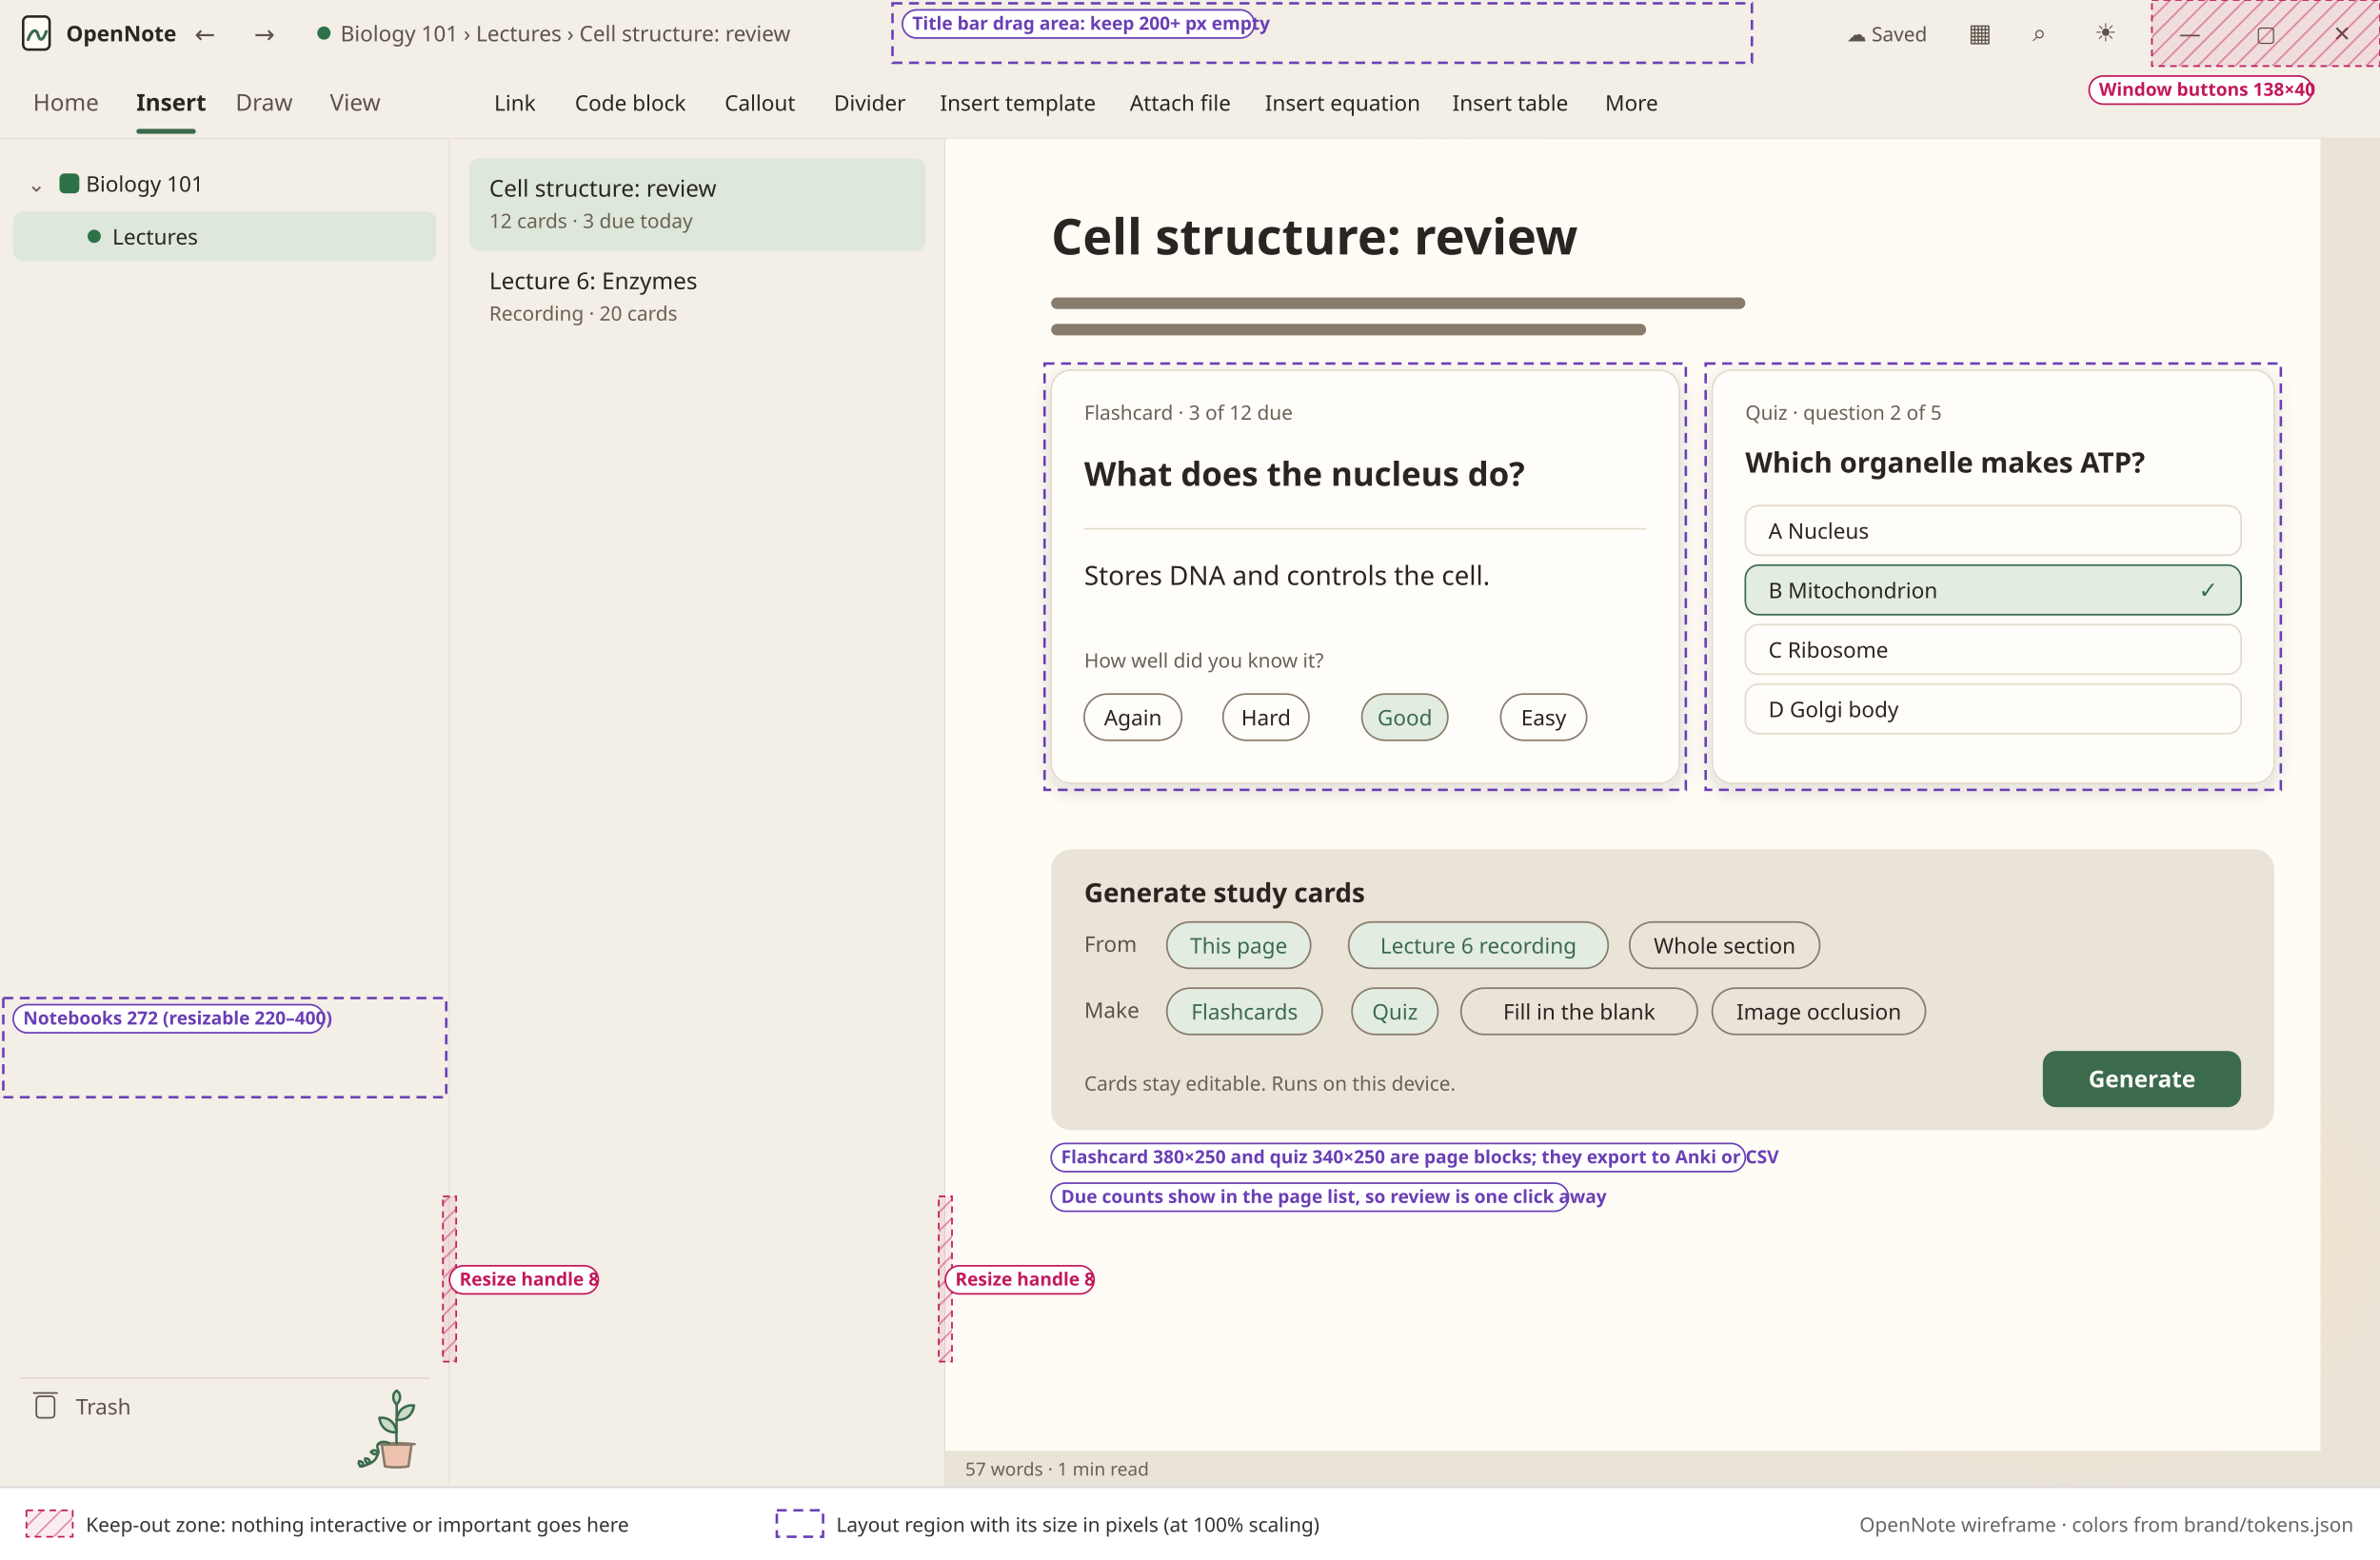
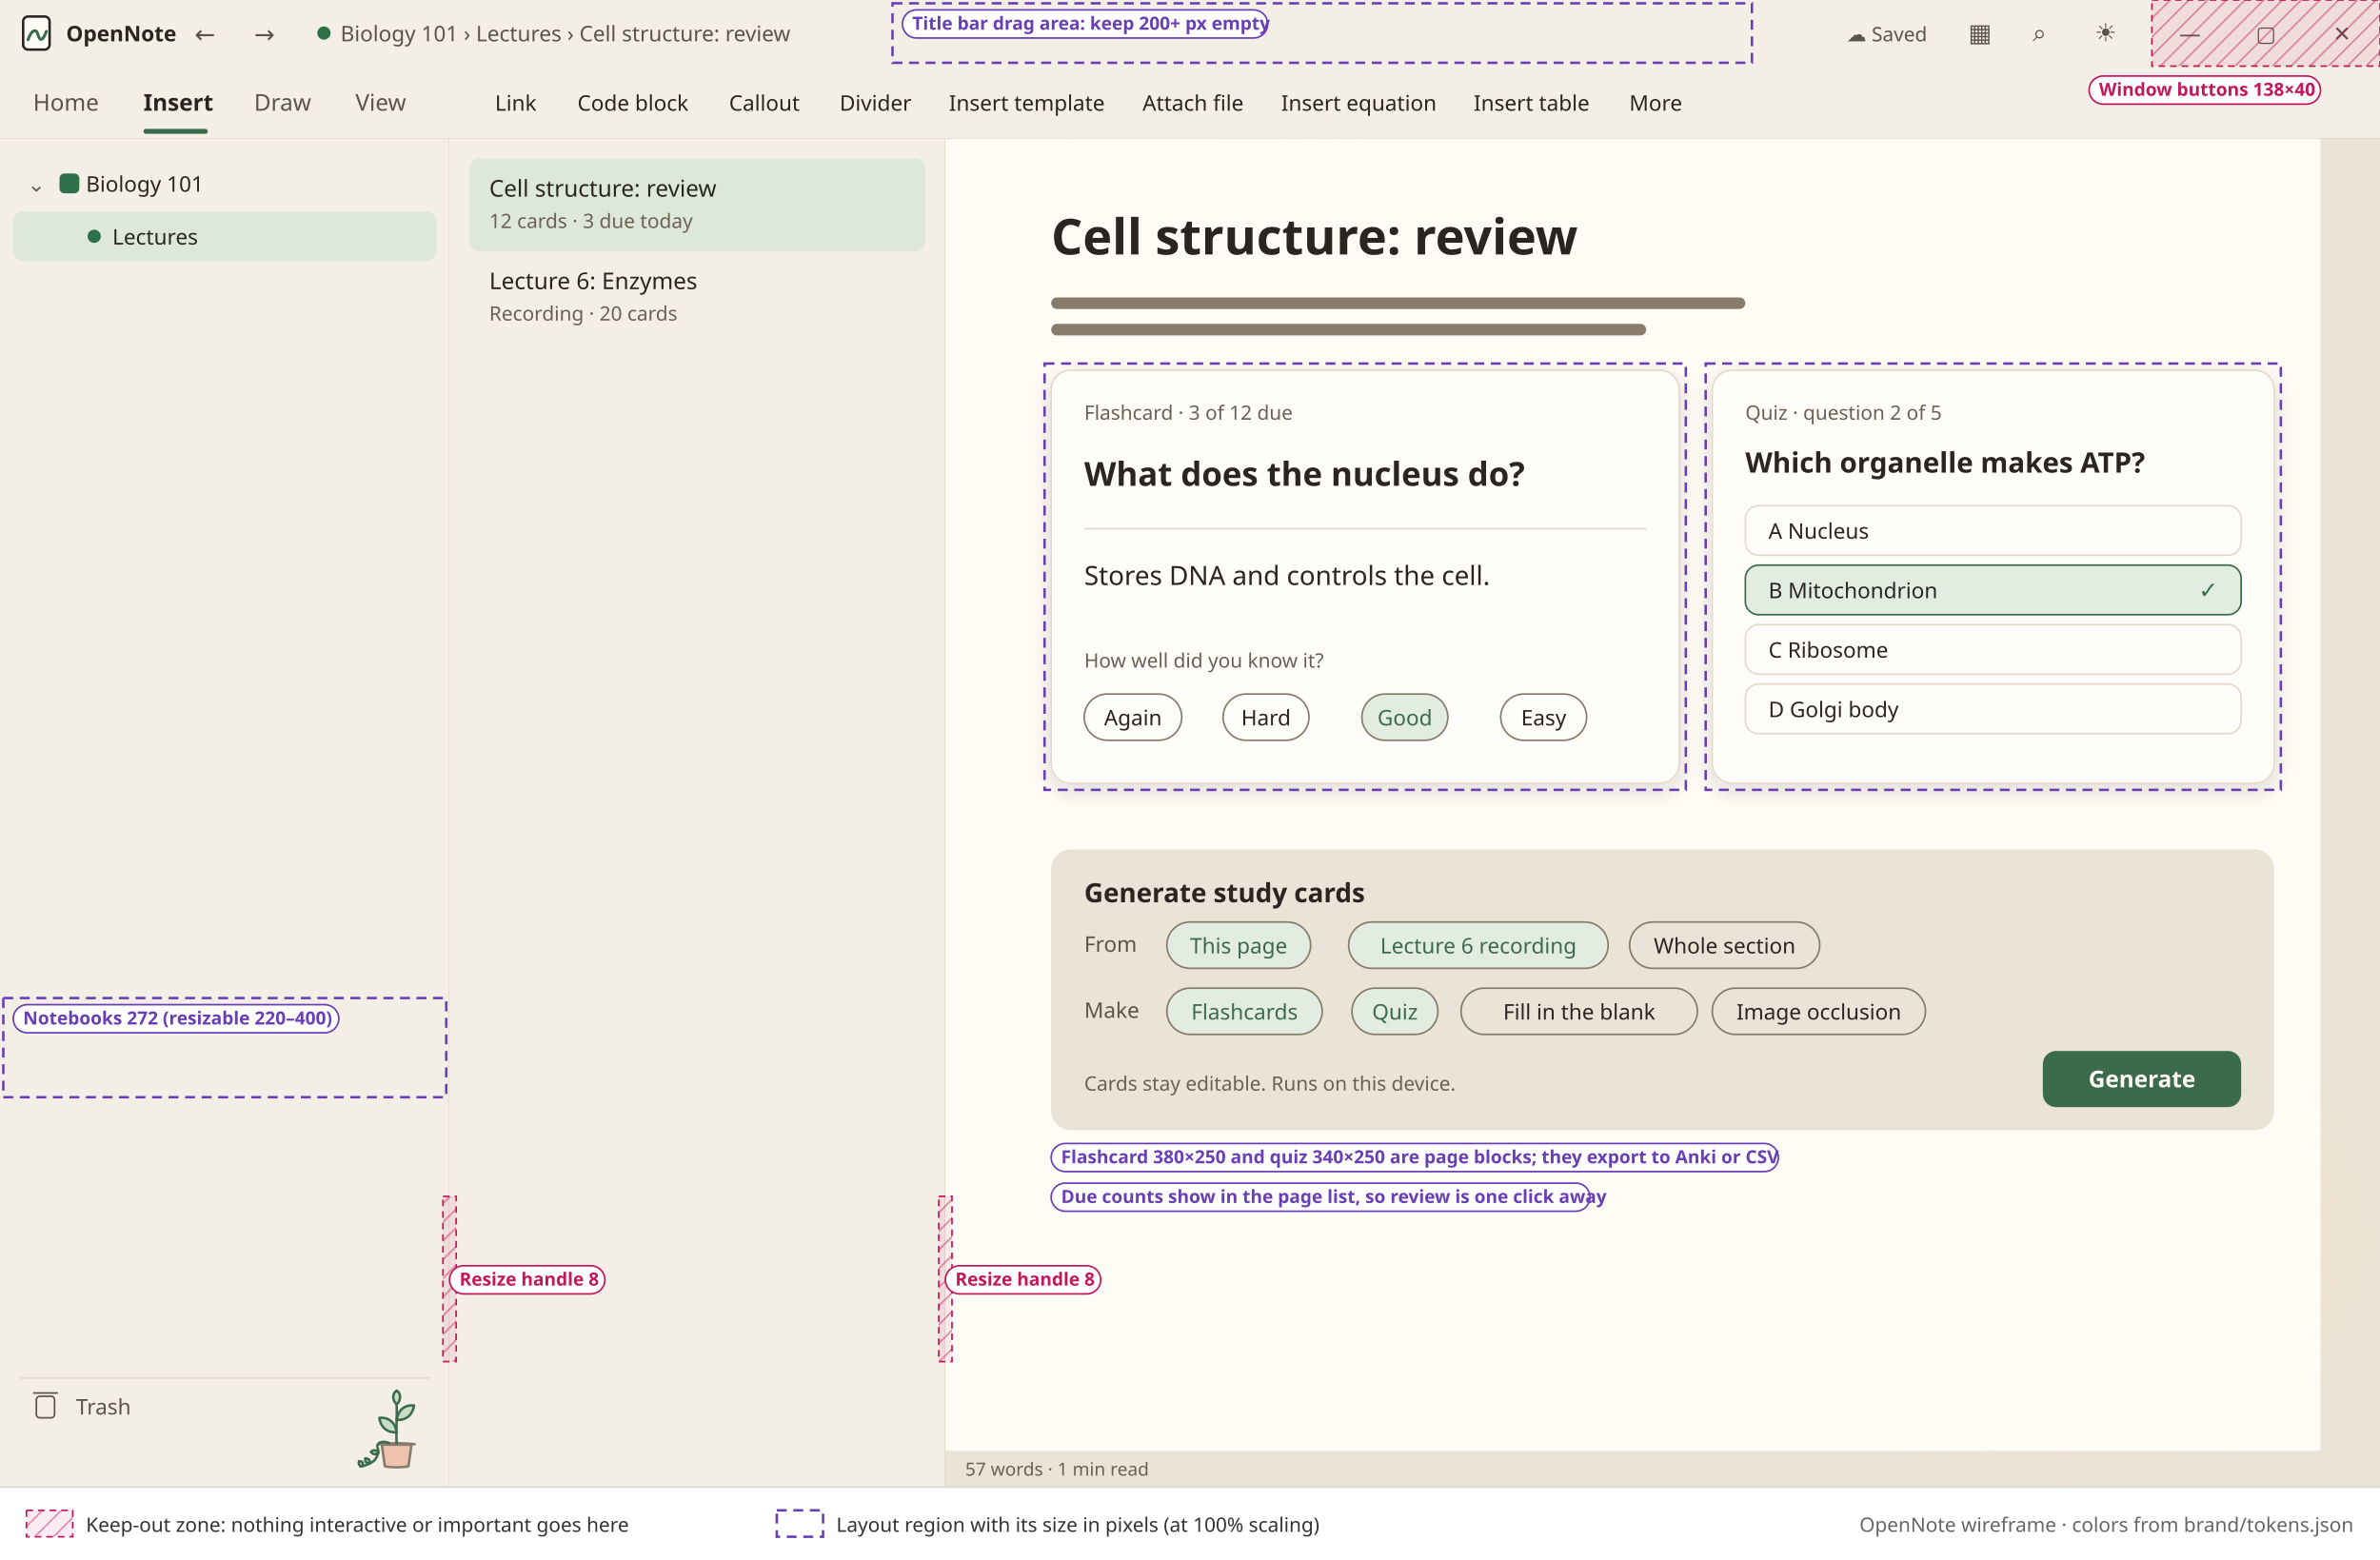
<svg xmlns="http://www.w3.org/2000/svg" viewBox="0 0 1440 944" width="1440" height="944" role="img">
  <defs>
    <pattern id="hatch" width="8" height="8" patternUnits="userSpaceOnUse" patternTransform="rotate(45)">
      <rect width="8" height="8" fill="#C2185B" fill-opacity="0.08" />
      <line x1="0" y1="0" x2="0" y2="8" stroke="#C2185B" stroke-opacity="0.45" stroke-width="2" />
    </pattern>
    <filter id="shadow" x="-10%" y="-10%" width="120%" height="130%">
      <feDropShadow dx="0" dy="4" stdDeviation="6" flood-color="#2B2521" flood-opacity="0.16" />
    </filter>
  </defs>
  <rect x="0" y="0" width="1440" height="900" rx="0" fill="#F3EEE6" />
  <rect x="0" y="0" width="1440" height="40" rx="0" fill="#F3EEE6" />
  <rect x="14" y="10" width="16" height="20" rx="3" fill="#FFFCF6" stroke="#2B2521" stroke-width="1.5" />
  <path d="M17 24c2-6 5-7 6-3s3 4 5-2" fill="none" stroke-linecap="round" stroke-linejoin="round" stroke="#3B6A4D" stroke-width="1.8" />
  <text x="40" y="25" font-size="13" font-weight="600" fill="#2B2521" text-anchor="start" font-family="'Atkinson Hyperlegible Next', 'Segoe UI', system-ui, sans-serif">OpenNote</text>
  <text x="124" y="26" font-size="15" font-weight="400" fill="#5C534A" text-anchor="middle" font-family="'Atkinson Hyperlegible Next', 'Segoe UI', system-ui, sans-serif">←</text>
  <text x="160" y="26" font-size="15" font-weight="400" fill="#5C534A" text-anchor="middle" font-family="'Atkinson Hyperlegible Next', 'Segoe UI', system-ui, sans-serif">→</text>
  <circle cx="196" cy="20" r="4" fill="#2E7048" />
  <text x="206" y="25" font-size="13" font-weight="400" fill="#5C534A" text-anchor="start" font-family="'Atkinson Hyperlegible Next', 'Segoe UI', system-ui, sans-serif">Biology 101  ›  Lectures  ›  Cell structure: review</text>
  <text x="1166" y="25" font-size="12" font-weight="400" fill="#5C534A" text-anchor="end" font-family="'Atkinson Hyperlegible Next', 'Segoe UI', system-ui, sans-serif">☁ Saved</text>
  <text x="1198" y="25" font-size="15" font-weight="400" fill="#5C534A" text-anchor="middle" font-family="'Atkinson Hyperlegible Next', 'Segoe UI', system-ui, sans-serif">▦</text>
  <text x="1234" y="25" font-size="15" font-weight="400" fill="#5C534A" text-anchor="middle" font-family="'Atkinson Hyperlegible Next', 'Segoe UI', system-ui, sans-serif">⌕</text>
  <text x="1274" y="25" font-size="15" font-weight="400" fill="#5C534A" text-anchor="middle" font-family="'Atkinson Hyperlegible Next', 'Segoe UI', system-ui, sans-serif">☀</text>
  <text x="1325" y="25" font-size="13" font-weight="400" fill="#5C534A" text-anchor="middle" font-family="'Atkinson Hyperlegible Next', 'Segoe UI', system-ui, sans-serif">—</text>
  <text x="1371" y="25" font-size="13" font-weight="400" fill="#5C534A" text-anchor="middle" font-family="'Atkinson Hyperlegible Next', 'Segoe UI', system-ui, sans-serif">▢</text>
  <text x="1417" y="25" font-size="13" font-weight="400" fill="#5C534A" text-anchor="middle" font-family="'Atkinson Hyperlegible Next', 'Segoe UI', system-ui, sans-serif">✕</text>
  <rect x="0" y="40" width="1440" height="44" rx="0" fill="#F3EEE6" />
  <line x1="0" y1="84" x2="1440" y2="84" stroke="#E3DACC" />
  <text x="20" y="67" font-size="14" font-weight="400" fill="#5C534A" text-anchor="start" font-family="'Atkinson Hyperlegible Next', 'Segoe UI', system-ui, sans-serif">Home</text>
-   <text x="82.5" y="67" font-size="14" font-weight="600" fill="#2B2521" text-anchor="start" font-family="'Atkinson Hyperlegible Next', 'Segoe UI', system-ui, sans-serif">Insert</text>
-   <rect x="82.5" y="78" width="36" height="3" rx="1.5" fill="#3B6A4D" />
-   <text x="142.5" y="67" font-size="14" font-weight="400" fill="#5C534A" text-anchor="start" font-family="'Atkinson Hyperlegible Next', 'Segoe UI', system-ui, sans-serif">Draw</text>
-   <text x="199.6" y="67" font-size="14" font-weight="400" fill="#5C534A" text-anchor="start" font-family="'Atkinson Hyperlegible Next', 'Segoe UI', system-ui, sans-serif">View</text>
-   <g data-fit="6" data-center="both">
-     <rect x="290" y="48" width="43.1" height="28" rx="8" fill="none" />
-     <text x="311.55" y="67" font-size="13" font-weight="400" fill="#2B2521" text-anchor="middle" font-family="'Atkinson Hyperlegible Next', 'Segoe UI', system-ui, sans-serif">Link</text>
-   </g>
-   <g data-fit="6" data-center="both">
-     <rect x="339.1" y="48" width="84.6" height="28" rx="8" fill="none" />
-     <text x="381.4" y="67" font-size="13" font-weight="400" fill="#2B2521" text-anchor="middle" font-family="'Atkinson Hyperlegible Next', 'Segoe UI', system-ui, sans-serif">Code block</text>
-   </g>
-   <g data-fit="6" data-center="both">
-     <rect x="429.7" y="48" width="60.3" height="28" rx="8" fill="none" />
-     <text x="459.85" y="67" font-size="13" font-weight="400" fill="#2B2521" text-anchor="middle" font-family="'Atkinson Hyperlegible Next', 'Segoe UI', system-ui, sans-serif">Callout</text>
-   </g>
-   <g data-fit="6" data-center="both">
-     <rect x="496" y="48" width="60.6" height="28" rx="8" fill="none" />
-     <text x="526.3" y="67" font-size="13" font-weight="400" fill="#2B2521" text-anchor="middle" font-family="'Atkinson Hyperlegible Next', 'Segoe UI', system-ui, sans-serif">Divider</text>
-   </g>
-   <g data-fit="6" data-center="both">
-     <rect x="562.6" y="48" width="106.6" height="28" rx="8" fill="none" />
-     <text x="615.9" y="67" font-size="13" font-weight="400" fill="#2B2521" text-anchor="middle" font-family="'Atkinson Hyperlegible Next', 'Segoe UI', system-ui, sans-serif">Insert template</text>
-   </g>
-   <g data-fit="6" data-center="both">
-     <rect x="675.2" y="48" width="77.9" height="28" rx="8" fill="none" />
-     <text x="714.15" y="67" font-size="13" font-weight="400" fill="#2B2521" text-anchor="middle" font-family="'Atkinson Hyperlegible Next', 'Segoe UI', system-ui, sans-serif">Attach file</text>
-   </g>
-   <g data-fit="6" data-center="both">
-     <rect x="759.1" y="48" width="106.6" height="28" rx="8" fill="none" />
-     <text x="812.4" y="67" font-size="13" font-weight="400" fill="#2B2521" text-anchor="middle" font-family="'Atkinson Hyperlegible Next', 'Segoe UI', system-ui, sans-serif">Insert equation</text>
-   </g>
-   <g data-fit="6" data-center="both">
-     <rect x="871.7" y="48" width="84.2" height="28" rx="8" fill="none" />
-     <text x="913.8" y="67" font-size="13" font-weight="400" fill="#2B2521" text-anchor="middle" font-family="'Atkinson Hyperlegible Next', 'Segoe UI', system-ui, sans-serif">Insert table</text>
-   </g>
-   <g data-fit="6" data-center="both">
-     <rect x="961.9" y="48" width="50.6" height="28" rx="8" fill="none" />
-     <text x="987.2" y="67" font-size="13" font-weight="400" fill="#2B2521" text-anchor="middle" font-family="'Atkinson Hyperlegible Next', 'Segoe UI', system-ui, sans-serif">More</text>
+   <text x="86.8" y="67" font-size="14" font-weight="600" fill="#2B2521" text-anchor="start" font-family="'Atkinson Hyperlegible Next', 'Segoe UI', system-ui, sans-serif">Insert</text>
+   <rect x="86.8" y="78" width="38.9" height="3" rx="1.5" fill="#3B6A4D" />
+   <text x="153.7" y="67" font-size="14" font-weight="400" fill="#5C534A" text-anchor="start" font-family="'Atkinson Hyperlegible Next', 'Segoe UI', system-ui, sans-serif">Draw</text>
+   <text x="215.1" y="67" font-size="14" font-weight="400" fill="#5C534A" text-anchor="start" font-family="'Atkinson Hyperlegible Next', 'Segoe UI', system-ui, sans-serif">View</text>
+   <g data-fit="6" data-center="both">
+     <rect x="290" y="48" width="44.1" height="28" rx="8" fill="none" />
+     <text x="312.05" y="67" font-size="13" font-weight="400" fill="#2B2521" text-anchor="middle" font-family="'Atkinson Hyperlegible Next', 'Segoe UI', system-ui, sans-serif">Link</text>
+   </g>
+   <g data-fit="6" data-center="both">
+     <rect x="340.1" y="48" width="85.7" height="28" rx="8" fill="none" />
+     <text x="382.95" y="67" font-size="13" font-weight="400" fill="#2B2521" text-anchor="middle" font-family="'Atkinson Hyperlegible Next', 'Segoe UI', system-ui, sans-serif">Code block</text>
+   </g>
+   <g data-fit="6" data-center="both">
+     <rect x="431.8" y="48" width="61.4" height="28" rx="8" fill="none" />
+     <text x="462.5" y="67" font-size="13" font-weight="400" fill="#2B2521" text-anchor="middle" font-family="'Atkinson Hyperlegible Next', 'Segoe UI', system-ui, sans-serif">Callout</text>
+   </g>
+   <g data-fit="6" data-center="both">
+     <rect x="499.2" y="48" width="61.1" height="28" rx="8" fill="none" />
+     <text x="529.75" y="67" font-size="13" font-weight="400" fill="#2B2521" text-anchor="middle" font-family="'Atkinson Hyperlegible Next', 'Segoe UI', system-ui, sans-serif">Divider</text>
+   </g>
+   <g data-fit="6" data-center="both">
+     <rect x="566.3" y="48" width="110" height="28" rx="8" fill="none" />
+     <text x="621.3" y="67" font-size="13" font-weight="400" fill="#2B2521" text-anchor="middle" font-family="'Atkinson Hyperlegible Next', 'Segoe UI', system-ui, sans-serif">Insert template</text>
+   </g>
+   <g data-fit="6" data-center="both">
+     <rect x="682.3" y="48" width="79.1" height="28" rx="8" fill="none" />
+     <text x="721.85" y="67" font-size="13" font-weight="400" fill="#2B2521" text-anchor="middle" font-family="'Atkinson Hyperlegible Next', 'Segoe UI', system-ui, sans-serif">Attach file</text>
+   </g>
+   <g data-fit="6" data-center="both">
+     <rect x="767.4" y="48" width="109.6" height="28" rx="8" fill="none" />
+     <text x="822.2" y="67" font-size="13" font-weight="400" fill="#2B2521" text-anchor="middle" font-family="'Atkinson Hyperlegible Next', 'Segoe UI', system-ui, sans-serif">Insert equation</text>
+   </g>
+   <g data-fit="6" data-center="both">
+     <rect x="883" y="48" width="87.4" height="28" rx="8" fill="none" />
+     <text x="926.7" y="67" font-size="13" font-weight="400" fill="#2B2521" text-anchor="middle" font-family="'Atkinson Hyperlegible Next', 'Segoe UI', system-ui, sans-serif">Insert table</text>
+   </g>
+   <g data-fit="6" data-center="both">
+     <rect x="976.4" y="48" width="50.8" height="28" rx="8" fill="none" />
+     <text x="1001.8" y="67" font-size="13" font-weight="400" fill="#2B2521" text-anchor="middle" font-family="'Atkinson Hyperlegible Next', 'Segoe UI', system-ui, sans-serif">More</text>
  </g>
  <rect x="0" y="84" width="272" height="816" rx="0" fill="#F3EEE6" />
  <line x1="272" y1="84" x2="272" y2="900" stroke="#E3DACC" />
  <text x="22" y="116" font-size="13" font-weight="400" fill="#6B6054" text-anchor="middle" font-family="'Atkinson Hyperlegible Next', 'Segoe UI', system-ui, sans-serif">⌄</text>
  <rect x="36" y="105" width="12" height="12" rx="3" fill="#2E7048" />
  <text x="52" y="116" font-size="13" font-weight="400" fill="#2B2521" text-anchor="start" font-family="'Atkinson Hyperlegible Next', 'Segoe UI', system-ui, sans-serif">Biology 101</text>
  <rect x="8" y="128" width="256" height="30" rx="6" fill="#DDE8DA" />
  <circle cx="57" cy="143" r="4" fill="#2E7048" />
  <text x="68" y="148" font-size="13" font-weight="400" fill="#2B2521" text-anchor="start" font-family="'Atkinson Hyperlegible Next', 'Segoe UI', system-ui, sans-serif">Lectures</text>
  <line x1="12" y1="834" x2="260" y2="834" stroke="#E3DACC" />
  <rect x="22" y="845" width="11" height="13" rx="2" fill="none" stroke="#5C534A" stroke-width="1" />
  <line x1="20" y1="843" x2="35" y2="843" stroke="#5C534A" />
  <text x="46" y="856" font-size="13" font-weight="400" fill="#5C534A" text-anchor="start" font-family="'Atkinson Hyperlegible Next', 'Segoe UI', system-ui, sans-serif">Trash</text>
  <g data-part="plant-pot" fill="none" stroke="#877B6C" stroke-linecap="round" stroke-linejoin="round">
    <g data-part="plant" transform="translate(216 840.5063) scale(0.75)" stroke-width="2">
      <path d="M20 45H44L41.5 62.5C36 63.6 28 63.6 22.5 62.5Z" fill="#EDC3AF" data-part="pot" />
      <path d="M17.5 44.6C28 43.6 37 43.6 46.5 44.6" />
      <path d="M32 44C31.4 34 32.4 23 32 12" stroke="#3B6A4D" />
      <path d="M26 43.8C22 41.8 16.6 42.6 16.4 46.2 16.6 48.6 17.6 49.8 17.2 51.4 16.6 54 15 57.4 12.4 59 9 61 6 62.4 2.6 62.6" stroke="#3B6A4D" />
      <path d="M32 35C24 35.6 19 30.6 18 23.4 26 22.6 31 27.6 32 35Z" fill="#C8DCC6" stroke="#3B6A4D" />
      <path d="M32 25C40 25.6 45 20.6 46 13.4 38 12.6 33 17.6 32 25Z" fill="#C8DCC6" stroke="#3B6A4D" />
      <path d="M32 12.6C28 8.6 28.6 3.6 32 1.4 35.4 3.6 36 8.6 32 12.6Z" fill="#C8DCC6" stroke="#3B6A4D" />
      <path d="M17.2 51.4Q14.5 48 11.2 50.8Q14 54.3 17.2 51.4Z" fill="#C8DCC6" stroke="#3B6A4D" />
      <path d="M10.4 60.1Q10.7 56 6.6 56.1Q6.3 60.2 10.4 60.1Z" fill="#C8DCC6" stroke="#3B6A4D" />
      <path d="M4.6 62.4Q5.8 58.5 1.7 58.3Q0.5 62.2 4.6 62.4Z" fill="#C8DCC6" stroke="#3B6A4D" />
    </g>
  </g>
  <rect x="272" y="84" width="300" height="816" rx="0" fill="#F3EEE6" />
  <line x1="572" y1="84" x2="572" y2="900" stroke="#E3DACC" />
  <rect x="284" y="96" width="276" height="56" rx="6" fill="#DDE8DA" />
  <text x="296" y="119" font-size="14" font-weight="500" fill="#2B2521" text-anchor="start" font-family="'Atkinson Hyperlegible Next', 'Segoe UI', system-ui, sans-serif">Cell structure: review</text>
  <text x="296" y="138" font-size="12" font-weight="400" fill="#6B6054" text-anchor="start" font-family="'Atkinson Hyperlegible Next', 'Segoe UI', system-ui, sans-serif">12 cards · 3 due today</text>
  <text x="296" y="175" font-size="14" font-weight="500" fill="#2B2521" text-anchor="start" font-family="'Atkinson Hyperlegible Next', 'Segoe UI', system-ui, sans-serif">Lecture 6: Enzymes</text>
  <text x="296" y="194" font-size="12" font-weight="400" fill="#6B6054" text-anchor="start" font-family="'Atkinson Hyperlegible Next', 'Segoe UI', system-ui, sans-serif">Recording · 20 cards</text>
  <defs>
    <radialGradient id="ambient9" cx="0" cy="0" r="1" gradientUnits="userSpaceOnUse" gradientTransform="translate(572 84) scale(608 653)">
      <stop offset="0" stop-color="#FFF0D4" />
      <stop offset="1" stop-color="#FFF0D4" stop-opacity="0" />
    </radialGradient>
    <radialGradient id="ambient9p">
      <stop offset="0" stop-color="#FCE4B8" />
      <stop offset="1" stop-color="#FCE4B8" stop-opacity="0" />
    </radialGradient>
  </defs>
  <rect x="572" y="84" width="868" height="816" rx="0" fill="#EAE3D8" />
  <rect x="572" y="84" width="868" height="816" fill="url(#ambient9)" />
  <ellipse cx="1250" cy="750" rx="210" ry="150" fill="url(#ambient9p)" opacity="0.9" />
  <rect x="572" y="84" width="832" height="794" rx="0" fill="#FFFCF6" />
  <text x="584" y="893" font-size="11" font-weight="400" fill="#6B6054" text-anchor="start" font-family="'Atkinson Hyperlegible Next', 'Segoe UI', system-ui, sans-serif">57 words · 1 min read</text>
  <text x="636" y="154" font-size="30" font-weight="600" fill="#2B2521" text-anchor="start" font-family="'Atkinson Hyperlegible Next', 'Segoe UI', system-ui, sans-serif">Cell structure: review</text>
  <rect x="636" y="180" width="420" height="7" rx="3.5" fill="#877B6C" />
  <rect x="636" y="196" width="360" height="7" rx="3.5" fill="#877B6C" />
  <rect x="636" y="224" width="380" height="250" rx="12" fill="#FFFDF9" stroke="#E3DACC" stroke-width="1" filter="url(#shadow)" />
  <text x="656" y="254" font-size="12" font-weight="400" fill="#6B6054" text-anchor="start" font-family="'Atkinson Hyperlegible Next', 'Segoe UI', system-ui, sans-serif">Flashcard · 3 of 12 due</text>
  <text x="656" y="294" font-size="20" font-weight="600" fill="#2B2521" text-anchor="start" font-family="'Atkinson Hyperlegible Next', 'Segoe UI', system-ui, sans-serif">What does the nucleus do?</text>
  <line x1="656" y1="320" x2="996" y2="320" stroke="#E3DACC" />
  <text x="656" y="354" font-size="16" font-weight="400" fill="#2B2521" text-anchor="start" font-family="'Atkinson Hyperlegible Next', 'Segoe UI', system-ui, sans-serif">Stores DNA and controls the cell.</text>
  <text x="656" y="404" font-size="12" font-weight="400" fill="#6B6054" text-anchor="start" font-family="'Atkinson Hyperlegible Next', 'Segoe UI', system-ui, sans-serif">How well did you know it?</text>
  <g data-fit="6" data-center="both">
    <rect x="656" y="420" width="59" height="28" rx="14" fill="none" stroke="#877B6C" stroke-width="1" />
    <text x="685.5" y="439" font-size="13" font-weight="400" fill="#2B2521" text-anchor="middle" font-family="'Atkinson Hyperlegible Next', 'Segoe UI', system-ui, sans-serif">Again</text>
  </g>
  <g data-fit="6" data-center="both">
    <rect x="740" y="420" width="52" height="28" rx="14" fill="none" stroke="#877B6C" stroke-width="1" />
    <text x="766" y="439" font-size="13" font-weight="400" fill="#2B2521" text-anchor="middle" font-family="'Atkinson Hyperlegible Next', 'Segoe UI', system-ui, sans-serif">Hard</text>
  </g>
  <g data-fit="6" data-center="both">
    <rect x="824" y="420" width="52" height="28" rx="14" fill="#E2ECE1" stroke="#877B6C" stroke-width="1" />
    <text x="850" y="439" font-size="13" font-weight="400" fill="#3B6A4D" text-anchor="middle" font-family="'Atkinson Hyperlegible Next', 'Segoe UI', system-ui, sans-serif">Good</text>
  </g>
  <g data-fit="6" data-center="both">
    <rect x="908" y="420" width="52" height="28" rx="14" fill="none" stroke="#877B6C" stroke-width="1" />
    <text x="934" y="439" font-size="13" font-weight="400" fill="#2B2521" text-anchor="middle" font-family="'Atkinson Hyperlegible Next', 'Segoe UI', system-ui, sans-serif">Easy</text>
  </g>
  <rect x="1036" y="224" width="340" height="250" rx="12" fill="#FFFDF9" stroke="#E3DACC" stroke-width="1" filter="url(#shadow)" />
  <text x="1056" y="254" font-size="12" font-weight="400" fill="#6B6054" text-anchor="start" font-family="'Atkinson Hyperlegible Next', 'Segoe UI', system-ui, sans-serif">Quiz · question 2 of 5</text>
  <text x="1056" y="286" font-size="17" font-weight="600" fill="#2B2521" text-anchor="start" font-family="'Atkinson Hyperlegible Next', 'Segoe UI', system-ui, sans-serif">Which organelle makes ATP?</text>
  <rect x="1056" y="306" width="300" height="30" rx="8" fill="none" stroke="#E3DACC" stroke-width="1" />
  <text x="1070" y="326" font-size="13" font-weight="400" fill="#2B2521" text-anchor="start" font-family="'Atkinson Hyperlegible Next', 'Segoe UI', system-ui, sans-serif">A   Nucleus</text>
  <rect x="1056" y="342" width="300" height="30" rx="8" fill="#E2ECE1" stroke="#3B6A4D" stroke-width="1" />
  <text x="1070" y="362" font-size="13" font-weight="400" fill="#2B2521" text-anchor="start" font-family="'Atkinson Hyperlegible Next', 'Segoe UI', system-ui, sans-serif">B   Mitochondrion</text>
  <text x="1342" y="362" font-size="14" font-weight="700" fill="#35704A" text-anchor="end" font-family="'Atkinson Hyperlegible Next', 'Segoe UI', system-ui, sans-serif">✓</text>
  <rect x="1056" y="378" width="300" height="30" rx="8" fill="none" stroke="#E3DACC" stroke-width="1" />
  <text x="1070" y="398" font-size="13" font-weight="400" fill="#2B2521" text-anchor="start" font-family="'Atkinson Hyperlegible Next', 'Segoe UI', system-ui, sans-serif">C   Ribosome</text>
  <rect x="1056" y="414" width="300" height="30" rx="8" fill="none" stroke="#E3DACC" stroke-width="1" />
  <text x="1070" y="434" font-size="13" font-weight="400" fill="#2B2521" text-anchor="start" font-family="'Atkinson Hyperlegible Next', 'Segoe UI', system-ui, sans-serif">D   Golgi body</text>
  <rect x="636" y="514" width="740" height="170" rx="12" fill="#EAE3D8" />
  <text x="656" y="546" font-size="16" font-weight="600" fill="#2B2521" text-anchor="start" font-family="'Atkinson Hyperlegible Next', 'Segoe UI', system-ui, sans-serif">Generate study cards</text>
  <text x="656" y="576" font-size="13" font-weight="400" fill="#5C534A" text-anchor="start" font-family="'Atkinson Hyperlegible Next', 'Segoe UI', system-ui, sans-serif">From</text>
  <g data-fit="6" data-center="both">
    <rect x="706" y="558" width="87" height="28" rx="14" fill="#E2ECE1" stroke="#877B6C" stroke-width="1" />
    <text x="749.5" y="577" font-size="13" font-weight="400" fill="#3B6A4D" text-anchor="middle" font-family="'Atkinson Hyperlegible Next', 'Segoe UI', system-ui, sans-serif">This page</text>
  </g>
  <g data-fit="6" data-center="both">
    <rect x="816" y="558" width="157" height="28" rx="14" fill="#E2ECE1" stroke="#877B6C" stroke-width="1" />
    <text x="894.5" y="577" font-size="13" font-weight="400" fill="#3B6A4D" text-anchor="middle" font-family="'Atkinson Hyperlegible Next', 'Segoe UI', system-ui, sans-serif">Lecture 6 recording</text>
  </g>
  <g data-fit="6" data-center="both">
    <rect x="986" y="558" width="115" height="28" rx="14" fill="none" stroke="#877B6C" stroke-width="1" />
    <text x="1043.5" y="577" font-size="13" font-weight="400" fill="#2B2521" text-anchor="middle" font-family="'Atkinson Hyperlegible Next', 'Segoe UI', system-ui, sans-serif">Whole section</text>
  </g>
  <text x="656" y="616" font-size="13" font-weight="400" fill="#5C534A" text-anchor="start" font-family="'Atkinson Hyperlegible Next', 'Segoe UI', system-ui, sans-serif">Make</text>
  <g data-fit="6" data-center="both">
    <rect x="706" y="598" width="94" height="28" rx="14" fill="#E2ECE1" stroke="#877B6C" stroke-width="1" />
    <text x="753" y="617" font-size="13" font-weight="400" fill="#3B6A4D" text-anchor="middle" font-family="'Atkinson Hyperlegible Next', 'Segoe UI', system-ui, sans-serif">Flashcards</text>
  </g>
  <g data-fit="6" data-center="both">
    <rect x="818" y="598" width="52" height="28" rx="14" fill="#E2ECE1" stroke="#877B6C" stroke-width="1" />
    <text x="844" y="617" font-size="13" font-weight="400" fill="#3B6A4D" text-anchor="middle" font-family="'Atkinson Hyperlegible Next', 'Segoe UI', system-ui, sans-serif">Quiz</text>
  </g>
  <g data-fit="6" data-center="both">
    <rect x="884" y="598" width="143" height="28" rx="14" fill="none" stroke="#877B6C" stroke-width="1" />
    <text x="955.5" y="617" font-size="13" font-weight="400" fill="#2B2521" text-anchor="middle" font-family="'Atkinson Hyperlegible Next', 'Segoe UI', system-ui, sans-serif">Fill in the blank</text>
  </g>
  <g data-fit="6" data-center="both">
    <rect x="1036" y="598" width="129" height="28" rx="14" fill="none" stroke="#877B6C" stroke-width="1" />
    <text x="1100.5" y="617" font-size="13" font-weight="400" fill="#2B2521" text-anchor="middle" font-family="'Atkinson Hyperlegible Next', 'Segoe UI', system-ui, sans-serif">Image occlusion</text>
  </g>
  <text x="656" y="660" font-size="12" font-weight="400" fill="#6B6054" text-anchor="start" font-family="'Atkinson Hyperlegible Next', 'Segoe UI', system-ui, sans-serif">Cards stay editable. Runs on this device.</text>
  <rect x="1236" y="636" width="120" height="34" rx="8" fill="#3B6A4D" />
  <text x="1296" y="658" font-size="14" font-weight="600" fill="#FFFCF6" text-anchor="middle" font-family="'Atkinson Hyperlegible Next', 'Segoe UI', system-ui, sans-serif">Generate</text>
  <g pointer-events="none">
    <rect x="1302" y="0" width="138" height="40" rx="0" fill="url(#hatch)" stroke="#C2185B" stroke-width="1" stroke-dasharray="4 3" />
  </g>
  <g data-fit="4" pointer-events="none">
-     <rect x="1264" y="46" width="135" height="17" rx="8.5" fill="#FFFFFF" stroke="#C2185B" stroke-width="1" />
+     <rect x="1264" y="46" width="140" height="17" rx="8.5" fill="#FFFFFF" stroke="#C2185B" stroke-width="1" />
    <text x="1270" y="58" font-size="11" font-weight="600" fill="#C2185B" text-anchor="start" font-family="'Atkinson Hyperlegible Next', 'Segoe UI', system-ui, sans-serif">Window buttons 138×40</text>
  </g>
  <g pointer-events="none">
    <rect x="540" y="2" width="520" height="36" rx="0" fill="none" stroke="#6A3FB5" stroke-width="1.5" stroke-dasharray="6 4" />
  </g>
  <g data-fit="4" pointer-events="none">
-     <rect x="546" y="6" width="213" height="17" rx="8.5" fill="#FFFFFF" stroke="#6A3FB5" stroke-width="1" />
+     <rect x="546" y="6" width="221" height="17" rx="8.5" fill="#FFFFFF" stroke="#6A3FB5" stroke-width="1" />
    <text x="552" y="18" font-size="11" font-weight="600" fill="#6A3FB5" text-anchor="start" font-family="'Atkinson Hyperlegible Next', 'Segoe UI', system-ui, sans-serif">Title bar drag area: keep 200+ px empty</text>
  </g>
  <g pointer-events="none">
    <rect x="2" y="604" width="268" height="60" rx="0" fill="none" stroke="#6A3FB5" stroke-width="1.5" stroke-dasharray="6 4" />
  </g>
  <g data-fit="4" pointer-events="none">
-     <rect x="8" y="608" width="188" height="17" rx="8.5" fill="#FFFFFF" stroke="#6A3FB5" stroke-width="1" />
+     <rect x="8" y="608" width="197" height="17" rx="8.5" fill="#FFFFFF" stroke="#6A3FB5" stroke-width="1" />
    <text x="14" y="620" font-size="11" font-weight="600" fill="#6A3FB5" text-anchor="start" font-family="'Atkinson Hyperlegible Next', 'Segoe UI', system-ui, sans-serif">Notebooks 272 (resizable 220–400)</text>
  </g>
  <g pointer-events="none">
    <rect x="268" y="724" width="8" height="100" rx="0" fill="url(#hatch)" stroke="#C2185B" stroke-width="1" stroke-dasharray="4 3" />
  </g>
  <g data-fit="4" pointer-events="none">
-     <rect x="272" y="766" width="90" height="17" rx="8.5" fill="#FFFFFF" stroke="#C2185B" stroke-width="1" />
+     <rect x="272" y="766" width="94" height="17" rx="8.5" fill="#FFFFFF" stroke="#C2185B" stroke-width="1" />
    <text x="278" y="778" font-size="11" font-weight="600" fill="#C2185B" text-anchor="start" font-family="'Atkinson Hyperlegible Next', 'Segoe UI', system-ui, sans-serif">Resize handle 8</text>
  </g>
  <g pointer-events="none">
    <rect x="568" y="724" width="8" height="100" rx="0" fill="url(#hatch)" stroke="#C2185B" stroke-width="1" stroke-dasharray="4 3" />
  </g>
  <g data-fit="4" pointer-events="none">
-     <rect x="572" y="766" width="90" height="17" rx="8.5" fill="#FFFFFF" stroke="#C2185B" stroke-width="1" />
+     <rect x="572" y="766" width="94" height="17" rx="8.5" fill="#FFFFFF" stroke="#C2185B" stroke-width="1" />
    <text x="578" y="778" font-size="11" font-weight="600" fill="#C2185B" text-anchor="start" font-family="'Atkinson Hyperlegible Next', 'Segoe UI', system-ui, sans-serif">Resize handle 8</text>
  </g>
  <g pointer-events="none">
    <rect x="632" y="220" width="388" height="258" rx="0" fill="none" stroke="#6A3FB5" stroke-width="1.5" stroke-dasharray="6 4" />
  </g>
  <g pointer-events="none">
    <rect x="1032" y="220" width="348" height="258" rx="0" fill="none" stroke="#6A3FB5" stroke-width="1.5" stroke-dasharray="6 4" />
  </g>
  <g data-fit="4" pointer-events="none">
-     <rect x="636" y="692" width="420" height="17" rx="8.5" fill="#FFFFFF" stroke="#6A3FB5" stroke-width="1" />
+     <rect x="636" y="692" width="440" height="17" rx="8.5" fill="#FFFFFF" stroke="#6A3FB5" stroke-width="1" />
    <text x="642" y="704" font-size="11" font-weight="600" fill="#6A3FB5" text-anchor="start" font-family="'Atkinson Hyperlegible Next', 'Segoe UI', system-ui, sans-serif">Flashcard 380×250 and quiz 340×250 are page blocks; they export to Anki or CSV</text>
  </g>
  <g data-fit="4" pointer-events="none">
-     <rect x="636" y="716" width="313" height="17" rx="8.5" fill="#FFFFFF" stroke="#6A3FB5" stroke-width="1" />
+     <rect x="636" y="716" width="326" height="17" rx="8.5" fill="#FFFFFF" stroke="#6A3FB5" stroke-width="1" />
    <text x="642" y="728" font-size="11" font-weight="600" fill="#6A3FB5" text-anchor="start" font-family="'Atkinson Hyperlegible Next', 'Segoe UI', system-ui, sans-serif">Due counts show in the page list, so review is one click away</text>
  </g>
  <rect x="0" y="900" width="1440" height="44" rx="0" fill="#FFFFFF" />
  <line x1="0" y1="900" x2="1440" y2="900" stroke="#D9D9D9" />
  <rect x="16" y="914" width="28" height="16" rx="0" fill="url(#hatch)" stroke="#C2185B" stroke-width="1" stroke-dasharray="4 3" />
  <text x="52" y="927" font-size="12" font-weight="400" fill="#333" text-anchor="start" font-family="'Atkinson Hyperlegible Next', 'Segoe UI', system-ui, sans-serif">Keep-out zone: nothing interactive or important goes here</text>
  <rect x="470" y="914" width="28" height="16" rx="0" fill="none" stroke="#6A3FB5" stroke-width="1.5" stroke-dasharray="6 4" />
  <text x="506" y="927" font-size="12" font-weight="400" fill="#333" text-anchor="start" font-family="'Atkinson Hyperlegible Next', 'Segoe UI', system-ui, sans-serif">Layout region with its size in pixels (at 100% scaling)</text>
  <text x="1424" y="927" font-size="12" font-weight="400" fill="#666" text-anchor="end" font-family="'Atkinson Hyperlegible Next', 'Segoe UI', system-ui, sans-serif">OpenNote wireframe · colors from brand/tokens.json</text>
</svg>
